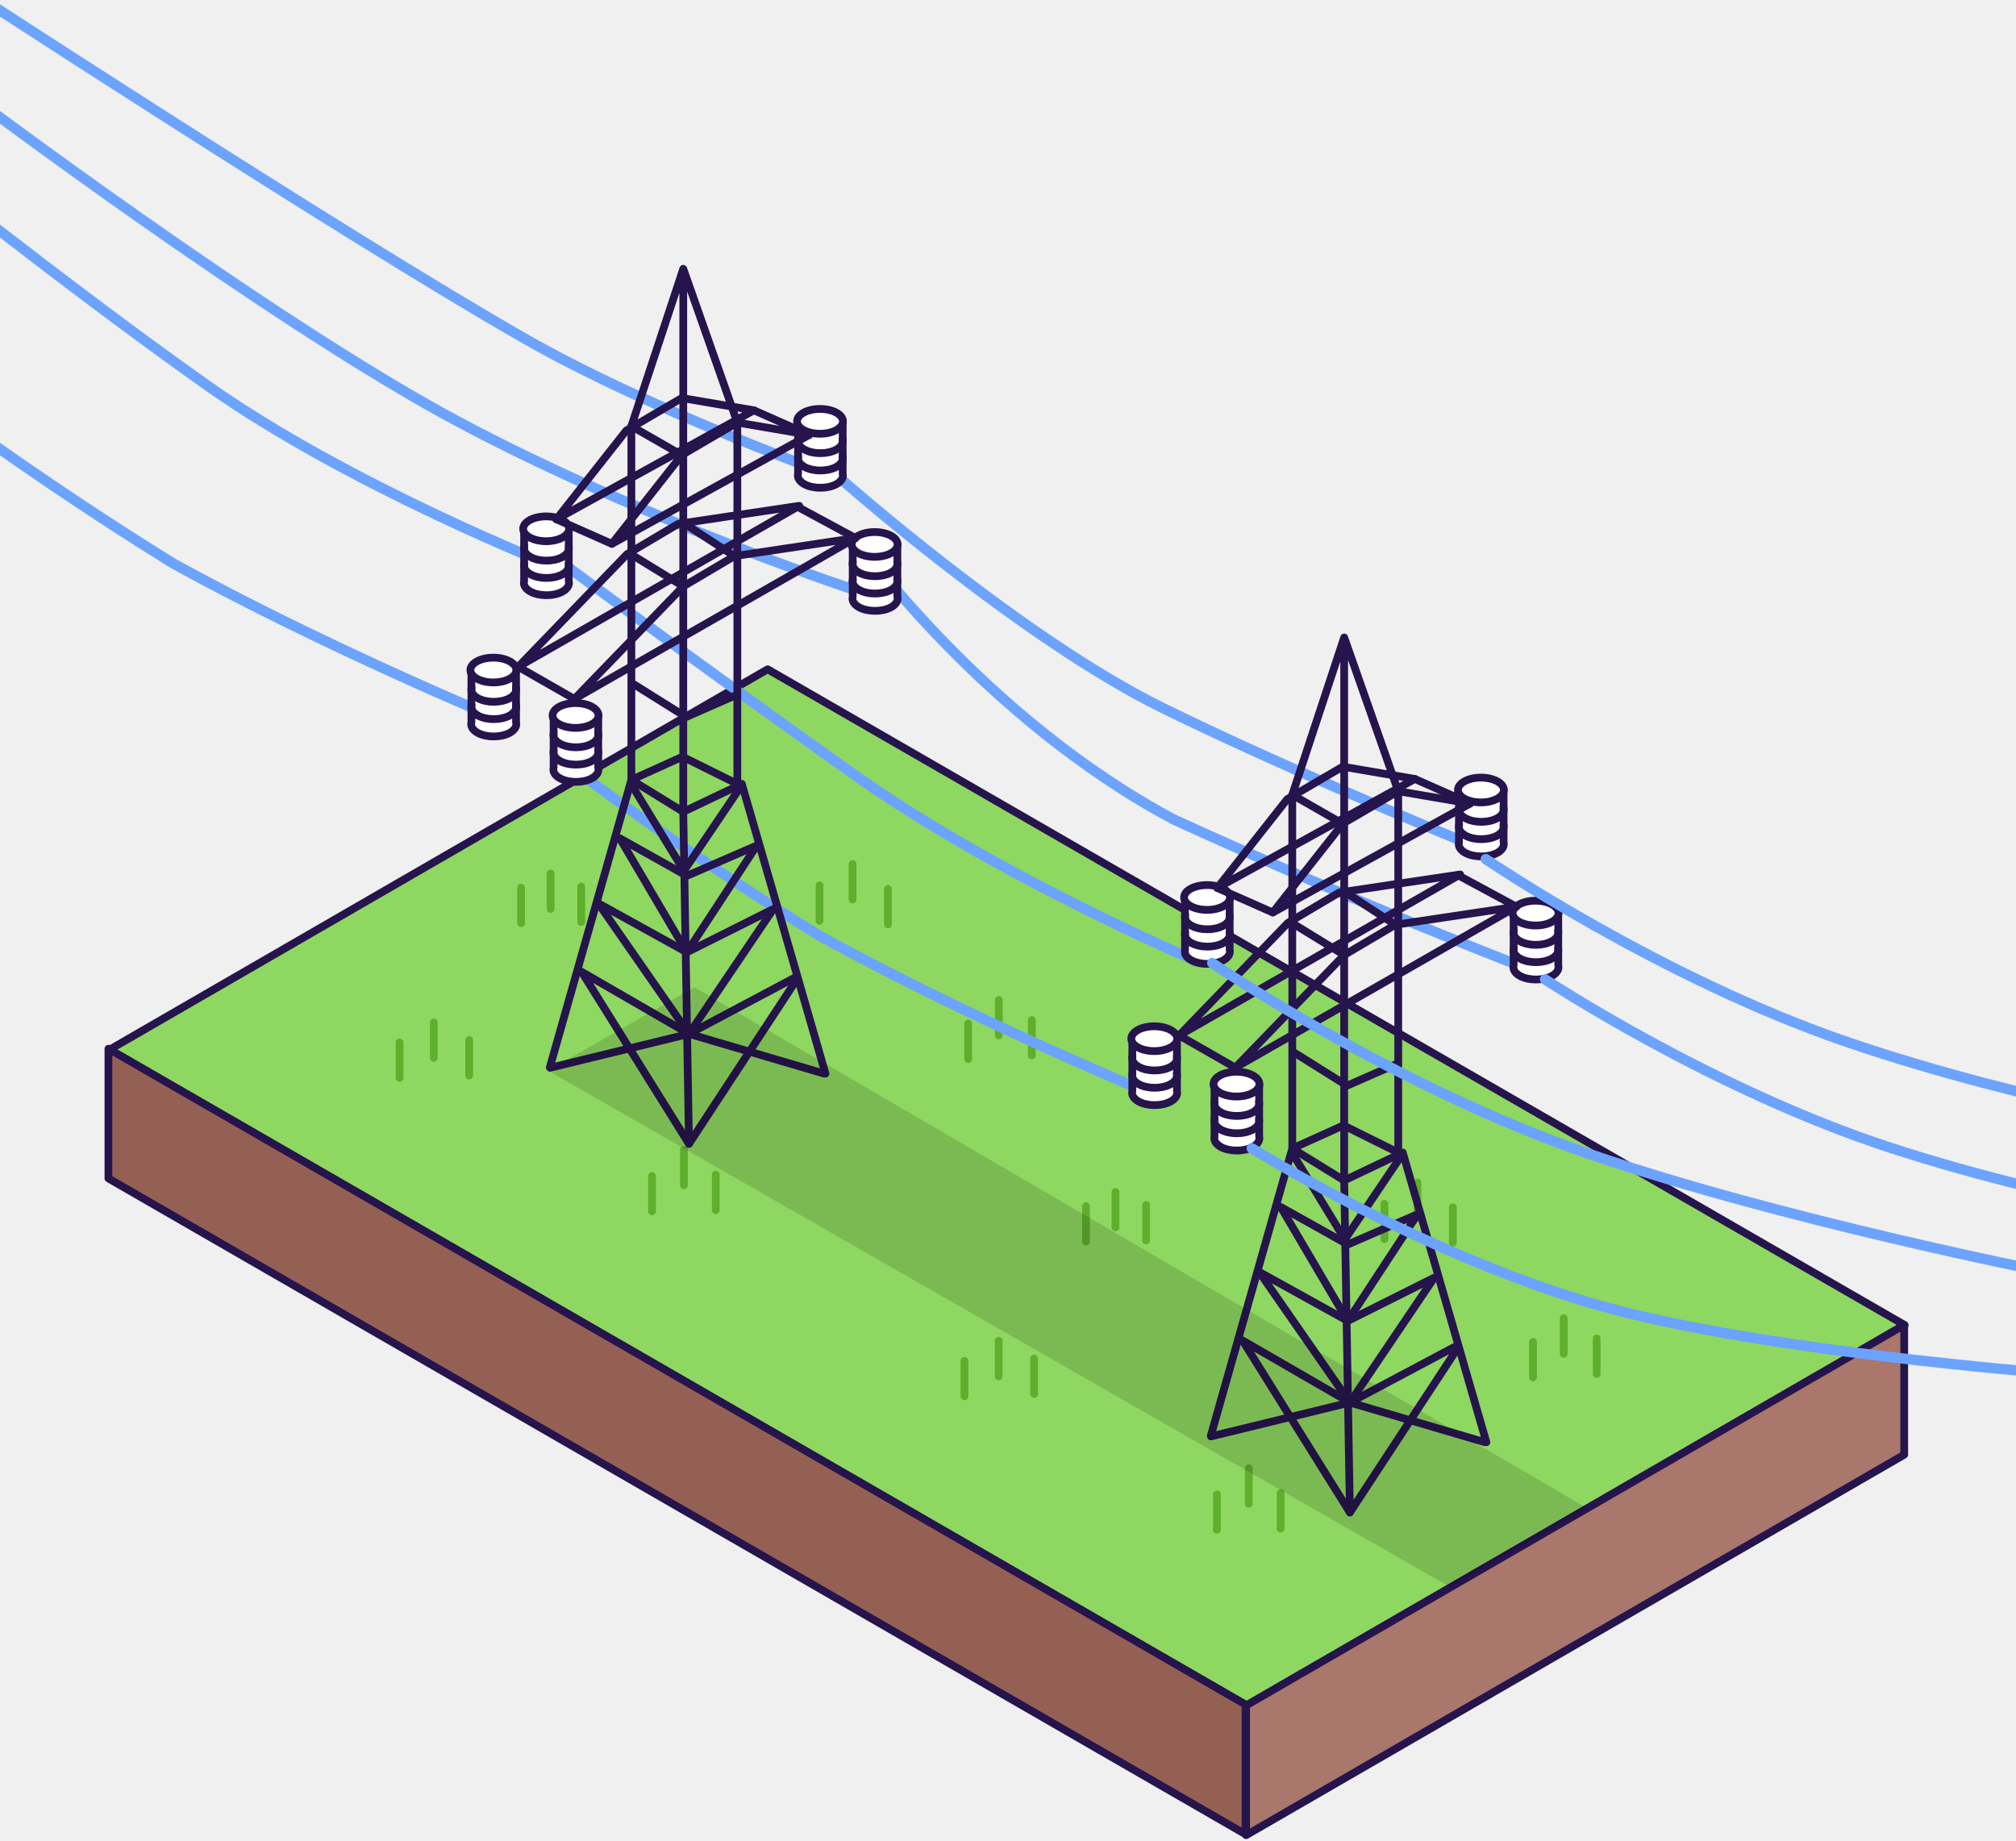
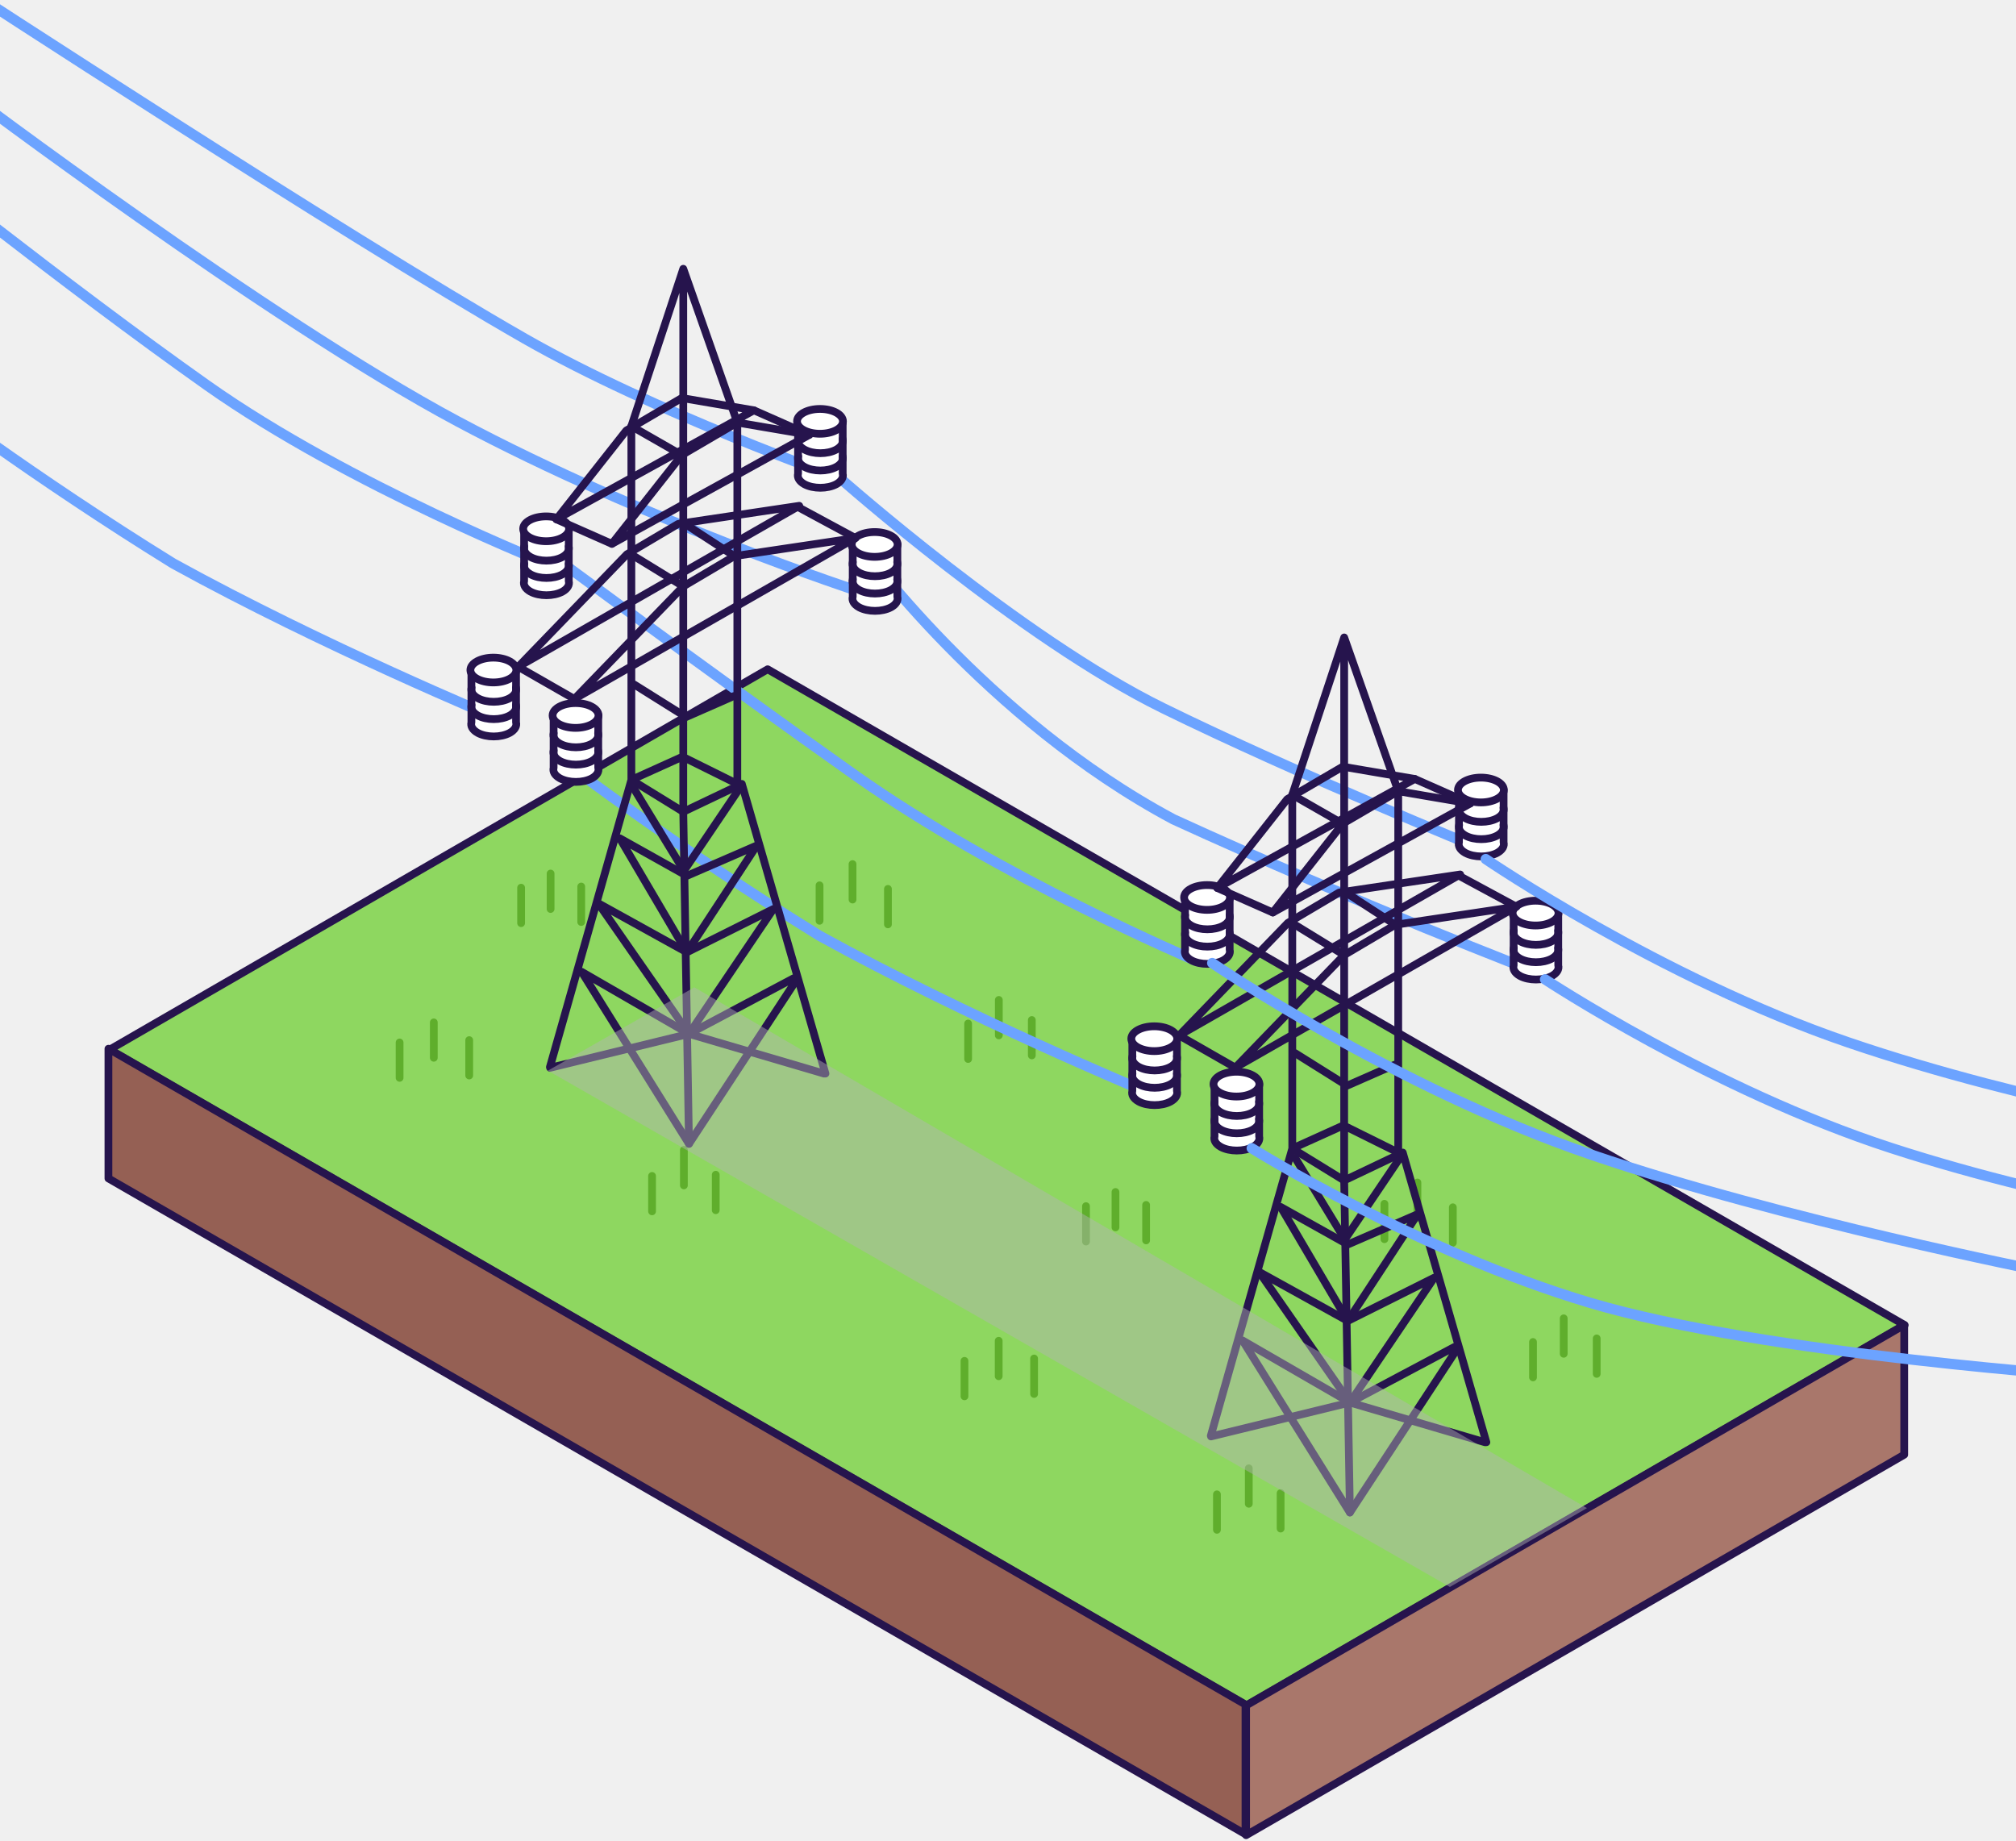
- <svg xmlns="http://www.w3.org/2000/svg" width="390" height="356" viewBox="0 0 390 356" fill="none">
-   <mask id="mask0_1211_89" style="mask-type:alpha" maskUnits="userSpaceOnUse" x="0" y="0" width="390" height="356">
-     <rect width="390" height="356" fill="#D9D9D9" />
+ <svg xmlns="http://www.w3.org/2000/svg" width="390" height="356" fill="none">
+   <mask id="a" style="mask-type:alpha" maskUnits="userSpaceOnUse" x="0" y="0" width="390" height="356">
+     <path fill="#D9D9D9" d="M0 0h390v356H0z" />
  </mask>
-   <g mask="url(#mask0_1211_89)">
-     <path d="M241.151 329.943L21.185 203.065L148.502 129.473L368.468 256.338L241.151 329.943Z" fill="#8ED760" stroke="#26144D" stroke-width="1.5" stroke-linecap="round" stroke-linejoin="round" />
-     <path d="M240.942 354.839L20.977 227.973V202.882L240.942 329.747V354.839Z" fill="#956054" stroke="#26144D" stroke-width="1.5" stroke-linecap="round" stroke-linejoin="round" />
-     <path d="M368.377 281.417L241.06 355.022V329.93L368.377 256.325V281.417Z" fill="#A9776B" stroke="#26144D" stroke-width="1.5" stroke-linecap="round" stroke-linejoin="round" />
-     <path d="M83.919 197.783V204.63" stroke="#5FAE2C" stroke-width="1.5" stroke-linecap="round" stroke-linejoin="round" />
-     <path d="M199.606 197.326V204.173" stroke="#5FAE2C" stroke-width="1.5" stroke-linecap="round" stroke-linejoin="round" />
-     <path d="M164.925 167.162V174.022" stroke="#5FAE2C" stroke-width="1.5" stroke-linecap="round" stroke-linejoin="round" />
-     <path d="M90.769 201.213V208.06" stroke="#5FAE2C" stroke-width="1.5" stroke-linecap="round" stroke-linejoin="round" />
-     <path d="M112.44 171.505V178.365" stroke="#5FAE2C" stroke-width="1.5" stroke-linecap="round" stroke-linejoin="round" />
-     <path d="M106.514 168.988V175.848" stroke="#5FAE2C" stroke-width="1.5" stroke-linecap="round" stroke-linejoin="round" />
-     <path d="M193.224 193.44V200.3" stroke="#5FAE2C" stroke-width="1.5" stroke-linecap="round" stroke-linejoin="round" />
-     <path d="M187.286 198.005V204.865" stroke="#5FAE2C" stroke-width="1.5" stroke-linecap="round" stroke-linejoin="round" />
-     <path d="M138.461 227.256V234.116" stroke="#5FAE2C" stroke-width="1.5" stroke-linecap="round" stroke-linejoin="round" />
-     <path d="M132.301 222.457V229.317" stroke="#5FAE2C" stroke-width="1.5" stroke-linecap="round" stroke-linejoin="round" />
-     <path d="M126.141 227.491V234.338" stroke="#5FAE2C" stroke-width="1.5" stroke-linecap="round" stroke-linejoin="round" />
-     <path d="M158.543 171.271V178.13" stroke="#5FAE2C" stroke-width="1.5" stroke-linecap="round" stroke-linejoin="round" />
-     <path d="M171.775 171.961V178.821" stroke="#5FAE2C" stroke-width="1.5" stroke-linecap="round" stroke-linejoin="round" />
-     <path d="M77.303 201.669V208.516" stroke="#5FAE2C" stroke-width="1.5" stroke-linecap="round" stroke-linejoin="round" />
-     <path d="M100.81 171.727V178.586" stroke="#5FAE2C" stroke-width="1.5" stroke-linecap="round" stroke-linejoin="round" />
-     <path d="M193.198 259.377V266.237" stroke="#5FAE2C" stroke-width="1.5" stroke-linecap="round" stroke-linejoin="round" />
-     <path d="M308.886 258.92V265.78" stroke="#5FAE2C" stroke-width="1.5" stroke-linecap="round" stroke-linejoin="round" />
-     <path d="M274.204 228.756V235.616" stroke="#5FAE2C" stroke-width="1.5" stroke-linecap="round" stroke-linejoin="round" />
-     <path d="M200.049 262.807V269.666" stroke="#5FAE2C" stroke-width="1.5" stroke-linecap="round" stroke-linejoin="round" />
-     <path d="M221.72 233.099V239.958" stroke="#5FAE2C" stroke-width="1.5" stroke-linecap="round" stroke-linejoin="round" />
-     <path d="M215.794 230.595V237.441" stroke="#5FAE2C" stroke-width="1.5" stroke-linecap="round" stroke-linejoin="round" />
-     <path d="M302.504 255.034V261.894" stroke="#5FAE2C" stroke-width="1.5" stroke-linecap="round" stroke-linejoin="round" />
-     <path d="M296.565 259.611V266.458" stroke="#5FAE2C" stroke-width="1.5" stroke-linecap="round" stroke-linejoin="round" />
-     <path d="M247.741 288.85V295.709" stroke="#5FAE2C" stroke-width="1.5" stroke-linecap="round" stroke-linejoin="round" />
-     <path d="M241.58 284.051V290.91" stroke="#5FAE2C" stroke-width="1.5" stroke-linecap="round" stroke-linejoin="round" />
-     <path d="M235.42 289.085V295.945" stroke="#5FAE2C" stroke-width="1.5" stroke-linecap="round" stroke-linejoin="round" />
-     <path d="M267.823 232.877V239.724" stroke="#5FAE2C" stroke-width="1.5" stroke-linecap="round" stroke-linejoin="round" />
-     <path d="M281.054 233.555V240.414" stroke="#5FAE2C" stroke-width="1.5" stroke-linecap="round" stroke-linejoin="round" />
-     <path d="M186.582 263.263V270.122" stroke="#5FAE2C" stroke-width="1.5" stroke-linecap="round" stroke-linejoin="round" />
-     <path d="M210.09 233.333V240.18" stroke="#5FAE2C" stroke-width="1.5" stroke-linecap="round" stroke-linejoin="round" />
-     <path d="M221.251 210.994C221.251 210.994 187.5 197 158.5 181C131 164 110 148 110 148" stroke="#6CA3FF" stroke-width="2" stroke-linecap="round" stroke-linejoin="round" />
-     <path d="M96.251 138.994C96.251 138.994 62.5 125 33.5 109C6 92 -15 76 -15 76" stroke="#6CA3FF" stroke-width="2" stroke-linecap="round" stroke-linejoin="round" />
-     <path d="M231.019 185.72C231.019 185.72 193.29 169.692 165.615 150.117C138.11 130.673 103.5 105 103.5 105" stroke="#6CA3FF" stroke-width="2" stroke-linecap="round" stroke-linejoin="round" />
-     <path d="M107.519 109.72C107.519 109.72 67.675 94.075 40 74.5C12.495 55.056 -20 29 -20 29" stroke="#6CA3FF" stroke-width="2" stroke-linecap="round" stroke-linejoin="round" />
-     <path d="M286.212 164.098C286.212 164.098 251 149.764 225 137C197.5 123.5 162.5 92.5 162.5 92.5" stroke="#6CA3FF" stroke-width="2" stroke-linecap="round" stroke-linejoin="round" />
-     <path d="M162.712 92.598C162.712 92.598 126.648 79.87 101.5 65.5C66.5 45.5 -8.5 -3.5 -8.5 -3.5" stroke="#6CA3FF" stroke-width="2" stroke-linecap="round" stroke-linejoin="round" />
-     <path d="M297.334 188.132C297.334 188.132 263 175 227 158.5C190.5 139 166.5 105.5 166.5 105.5" stroke="#6CA3FF" stroke-width="2" stroke-linecap="round" stroke-linejoin="round" />
-     <path d="M166.834 114.632C166.834 114.632 125 101 88.5 81.5C52 62 -7 17.5 -7 17.5" stroke="#6CA3FF" stroke-width="2" stroke-linecap="round" stroke-linejoin="round" />
-     <path d="M220.274 213.093C221.98 214.019 224.741 214.019 226.46 213.093C227.463 212.533 227.88 211.776 227.684 211.059V200.887H219.05V211.059C218.855 211.789 219.271 212.533 220.274 213.093Z" fill="white" stroke="#26144D" stroke-width="1.5" stroke-linecap="round" stroke-linejoin="round" />
-     <path d="M219.076 207.707C218.881 208.437 219.297 209.181 220.3 209.741C221.993 210.667 224.741 210.667 226.447 209.741C227.45 209.181 227.854 208.424 227.671 207.707" stroke="#26144D" stroke-width="1.5" stroke-linecap="round" stroke-linejoin="round" />
-     <path d="M219.076 204.355C218.881 205.086 219.297 205.829 220.3 206.39C221.993 207.316 224.741 207.316 226.447 206.39C227.45 205.829 227.854 205.073 227.671 204.355" stroke="#26144D" stroke-width="1.5" stroke-linecap="round" stroke-linejoin="round" />
-     <path d="M223.295 203.338C225.748 203.338 227.736 202.264 227.736 200.939C227.736 199.613 225.748 198.539 223.295 198.539C220.843 198.539 218.854 199.613 218.854 200.939C218.854 202.264 220.843 203.338 223.295 203.338Z" fill="white" stroke="#26144D" stroke-width="1.5" stroke-linecap="round" stroke-linejoin="round" />
-     <path d="M236.176 221.883C237.882 222.809 240.643 222.809 242.362 221.883C243.365 221.323 243.781 220.566 243.586 219.849V209.677H234.951V219.849C234.756 220.579 235.173 221.323 236.176 221.883Z" fill="white" stroke="#26144D" stroke-width="1.5" stroke-linecap="round" stroke-linejoin="round" />
-     <path d="M234.964 216.51C234.769 217.24 235.186 217.983 236.189 218.544C237.882 219.47 240.63 219.47 242.336 218.544C243.339 217.983 243.742 217.227 243.56 216.51" stroke="#26144D" stroke-width="1.5" stroke-linecap="round" stroke-linejoin="round" />
-     <path d="M234.964 213.158C234.769 213.889 235.186 214.632 236.189 215.193C237.882 216.119 240.63 216.119 242.336 215.193C243.339 214.632 243.742 213.875 243.56 213.158" stroke="#26144D" stroke-width="1.5" stroke-linecap="round" stroke-linejoin="round" />
-     <path d="M239.197 212.128C241.65 212.128 243.638 211.054 243.638 209.729C243.638 208.403 241.65 207.329 239.197 207.329C236.744 207.329 234.756 208.403 234.756 209.729C234.756 211.054 236.744 212.128 239.197 212.128Z" fill="white" stroke="#26144D" stroke-width="1.5" stroke-linecap="round" stroke-linejoin="round" />
-     <path d="M294.039 188.797C295.745 189.723 298.506 189.723 300.225 188.797C301.228 188.237 301.644 187.48 301.449 186.763V176.591H292.815V186.763C292.619 187.493 293.036 188.237 294.039 188.797Z" fill="white" stroke="#26144D" stroke-width="1.5" stroke-linecap="round" stroke-linejoin="round" />
-     <path d="M292.828 183.411C292.632 184.141 293.049 184.885 294.052 185.446C295.745 186.372 298.493 186.372 300.199 185.446C301.202 184.885 301.605 184.128 301.423 183.411" stroke="#26144D" stroke-width="1.5" stroke-linecap="round" stroke-linejoin="round" />
-     <path d="M292.828 180.06C292.632 180.79 293.049 181.533 294.052 182.094C295.745 183.02 298.493 183.02 300.199 182.094C301.202 181.533 301.605 180.777 301.423 180.06" stroke="#26144D" stroke-width="1.5" stroke-linecap="round" stroke-linejoin="round" />
-     <path d="M297.06 179.042C299.513 179.042 301.501 177.968 301.501 176.643C301.501 175.318 299.513 174.243 297.06 174.243C294.608 174.243 292.619 175.318 292.619 176.643C292.619 177.968 294.608 179.042 297.06 179.042Z" fill="white" stroke="#26144D" stroke-width="1.5" stroke-linecap="round" stroke-linejoin="round" />
-     <path d="M230.471 185.772C232.177 186.698 234.938 186.698 236.658 185.772C237.66 185.211 238.077 184.455 237.882 183.738V173.565H229.247V183.738C229.052 184.468 229.469 185.211 230.471 185.772Z" fill="white" stroke="#26144D" stroke-width="1.5" stroke-linecap="round" stroke-linejoin="round" />
-     <path d="M229.273 180.398C229.078 181.129 229.495 181.872 230.497 182.433C232.19 183.359 234.938 183.359 236.645 182.433C237.647 181.872 238.051 181.116 237.869 180.398" stroke="#26144D" stroke-width="1.5" stroke-linecap="round" stroke-linejoin="round" />
-     <path d="M229.273 177.047C229.078 177.777 229.495 178.521 230.497 179.081C232.19 180.007 234.938 180.007 236.645 179.081C237.647 178.521 238.051 177.764 237.869 177.047" stroke="#26144D" stroke-width="1.5" stroke-linecap="round" stroke-linejoin="round" />
-     <path d="M233.506 176.017C235.959 176.017 237.947 174.943 237.947 173.617C237.947 172.292 235.959 171.218 233.506 171.218C231.053 171.218 229.065 172.292 229.065 173.617C229.065 174.943 231.053 176.017 233.506 176.017Z" fill="white" stroke="#26144D" stroke-width="1.5" stroke-linecap="round" stroke-linejoin="round" />
-     <path d="M283.464 164.985C285.17 165.911 287.931 165.911 289.65 164.985C290.653 164.424 291.069 163.668 290.874 162.951V152.778H282.24V162.951C282.044 163.681 282.461 164.424 283.464 164.985Z" fill="white" stroke="#26144D" stroke-width="1.5" stroke-linecap="round" stroke-linejoin="round" />
-     <path d="M282.266 159.611C282.07 160.342 282.487 161.085 283.49 161.646C285.183 162.572 287.931 162.572 289.637 161.646C290.64 161.085 291.043 160.329 290.861 159.611" stroke="#26144D" stroke-width="1.5" stroke-linecap="round" stroke-linejoin="round" />
-     <path d="M282.266 156.26C282.07 156.99 282.487 157.733 283.49 158.294C285.183 159.22 287.931 159.22 289.637 158.294C290.64 157.733 291.043 156.977 290.861 156.26" stroke="#26144D" stroke-width="1.5" stroke-linecap="round" stroke-linejoin="round" />
-     <path d="M286.485 155.23C288.938 155.23 290.926 154.156 290.926 152.83C290.926 151.505 288.938 150.431 286.485 150.431C284.032 150.431 282.044 151.505 282.044 152.83C282.044 154.156 284.032 155.23 286.485 155.23Z" fill="white" stroke="#26144D" stroke-width="1.5" stroke-linecap="round" stroke-linejoin="round" />
-     <path d="M261.142 292.593L260.035 228.365L271.365 222.966L287.54 279.004" stroke="#26144D" stroke-width="1.5" stroke-linecap="round" stroke-linejoin="round" />
-     <path d="M234.235 277.752L249.994 222.183V153.756L260.035 123.317L270.492 153.065V222.966L259.891 217.71L249.994 222.183L260.035 228.365V124.726" stroke="#26144D" stroke-width="1.5" stroke-linecap="round" stroke-linejoin="round" />
-     <path d="M287.267 279.005L261.142 271.323L234.274 277.883" stroke="#26144D" stroke-width="1.5" stroke-linecap="round" stroke-linejoin="round" />
-     <path d="M243.573 246.049L260.725 255.543L277.46 247.17L261.142 271.323L243.573 246.049Z" stroke="#26144D" stroke-width="1.5" stroke-linecap="round" stroke-linejoin="round" />
-     <path d="M247.753 233.49L260.725 240.754L274.256 234.886L260.725 255.543L247.753 233.49Z" stroke="#26144D" stroke-width="1.5" stroke-linecap="round" stroke-linejoin="round" />
-     <path d="M293.349 175.404L238.976 206.534L260.035 184.755L269.932 178.899L293.349 175.404Z" stroke="#26144D" stroke-width="1.5" stroke-linecap="round" stroke-linejoin="round" />
-     <path d="M282.474 169.171L228.101 200.313L249.147 178.535L259.058 172.666L282.474 169.171Z" stroke="#26144D" stroke-width="1.5" stroke-linecap="round" stroke-linejoin="round" />
-     <path d="M284.427 155.438L246.23 176.526L259.748 159.35L270.492 153.064L284.427 155.438Z" stroke="#26144D" stroke-width="1.5" stroke-linecap="round" stroke-linejoin="round" />
-     <path d="M273.696 150.691L235.485 171.779L249.017 154.603L259.748 148.317L273.696 150.691Z" stroke="#26144D" stroke-width="1.5" stroke-linecap="round" stroke-linejoin="round" />
-     <path d="M281.497 261.555L261.142 292.593L240.369 259.312L261.142 271.323L281.367 260.577" stroke="#26144D" stroke-width="1.5" stroke-linecap="round" stroke-linejoin="round" />
-     <path d="M270.909 223.853L260.165 239.776L250.554 223.996" stroke="#26144D" stroke-width="1.5" stroke-linecap="round" stroke-linejoin="round" />
-     <path d="M259.748 159.351L249.994 153.756" stroke="#26144D" stroke-width="1.5" stroke-linecap="round" stroke-linejoin="round" />
-     <path d="M238.976 206.534L228.244 200.392" stroke="#26144D" stroke-width="1.5" stroke-linecap="round" stroke-linejoin="round" />
-     <path d="M293.349 175.405L282.474 169.536" stroke="#26144D" stroke-width="1.5" stroke-linecap="round" stroke-linejoin="round" />
-     <path d="M246.23 176.525L235.485 171.778" stroke="#26144D" stroke-width="1.5" stroke-linecap="round" stroke-linejoin="round" />
-     <path d="M284.427 155.438L273.696 150.691" stroke="#26144D" stroke-width="1.5" stroke-linecap="round" stroke-linejoin="round" />
-     <path d="M269.932 178.899L261.142 173.174" stroke="#26144D" stroke-width="1.5" stroke-linecap="round" stroke-linejoin="round" />
-     <path d="M260.035 184.755L250.267 178.756" stroke="#26144D" stroke-width="1.5" stroke-linecap="round" stroke-linejoin="round" />
-     <path d="M269.789 205.986L260.582 210.029L250.554 203.743" stroke="#26144D" stroke-width="1.5" stroke-linecap="round" stroke-linejoin="round" />
-     <path d="M92.42 141.776C94.126 142.702 96.887 142.702 98.606 141.776C99.609 141.215 100.025 140.459 99.83 139.742V129.569H91.195V139.742C91 140.472 91.417 141.215 92.42 141.776Z" fill="white" stroke="#26144D" stroke-width="1.5" stroke-linecap="round" stroke-linejoin="round" />
-     <path d="M91.221 136.39C91.026 137.12 91.443 137.863 92.446 138.424C94.139 139.35 96.887 139.35 98.593 138.424C99.596 137.863 99.999 137.107 99.817 136.39" stroke="#26144D" stroke-width="1.5" stroke-linecap="round" stroke-linejoin="round" />
-     <path d="M91.221 133.038C91.026 133.768 91.443 134.512 92.446 135.073C94.139 135.998 96.887 135.998 98.593 135.073C99.596 134.512 99.999 133.755 99.817 133.038" stroke="#26144D" stroke-width="1.5" stroke-linecap="round" stroke-linejoin="round" />
-     <path d="M95.441 132.021C97.894 132.021 99.882 130.947 99.882 129.621C99.882 128.296 97.894 127.222 95.441 127.222C92.988 127.222 91 128.296 91 129.621C91 130.947 92.988 132.021 95.441 132.021Z" fill="white" stroke="#26144D" stroke-width="1.5" stroke-linecap="round" stroke-linejoin="round" />
-     <path d="M108.321 150.566C110.027 151.492 112.788 151.492 114.507 150.566C115.51 150.005 115.927 149.249 115.731 148.532V138.359H107.097V148.532C106.902 149.262 107.318 150.005 108.321 150.566Z" fill="white" stroke="#26144D" stroke-width="1.5" stroke-linecap="round" stroke-linejoin="round" />
-     <path d="M107.11 145.192C106.915 145.923 107.331 146.666 108.334 147.227C110.027 148.153 112.775 148.153 114.481 147.227C115.484 146.666 115.888 145.91 115.705 145.192" stroke="#26144D" stroke-width="1.5" stroke-linecap="round" stroke-linejoin="round" />
-     <path d="M107.11 141.841C106.915 142.571 107.331 143.314 108.334 143.875C110.027 144.801 112.775 144.801 114.481 143.875C115.484 143.314 115.888 142.558 115.705 141.841" stroke="#26144D" stroke-width="1.5" stroke-linecap="round" stroke-linejoin="round" />
-     <path d="M111.343 140.811C113.795 140.811 115.784 139.737 115.784 138.411C115.784 137.086 113.795 136.012 111.343 136.012C108.89 136.012 106.902 137.086 106.902 138.411C106.902 139.737 108.89 140.811 111.343 140.811Z" fill="white" stroke="#26144D" stroke-width="1.5" stroke-linecap="round" stroke-linejoin="round" />
-     <path d="M166.184 117.48C167.89 118.406 170.651 118.406 172.37 117.48C173.373 116.919 173.79 116.163 173.595 115.446V105.273H164.96V115.446C164.765 116.176 165.181 116.919 166.184 117.48Z" fill="white" stroke="#26144D" stroke-width="1.5" stroke-linecap="round" stroke-linejoin="round" />
-     <path d="M164.973 112.094C164.778 112.824 165.194 113.567 166.197 114.128C167.89 115.054 170.638 115.054 172.344 114.128C173.347 113.567 173.751 112.811 173.569 112.094" stroke="#26144D" stroke-width="1.5" stroke-linecap="round" stroke-linejoin="round" />
-     <path d="M164.973 108.742C164.778 109.472 165.194 110.216 166.197 110.777C167.89 111.703 170.638 111.703 172.344 110.777C173.347 110.216 173.751 109.459 173.569 108.742" stroke="#26144D" stroke-width="1.5" stroke-linecap="round" stroke-linejoin="round" />
-     <path d="M169.206 107.725C171.658 107.725 173.647 106.651 173.647 105.325C173.647 104 171.658 102.926 169.206 102.926C166.753 102.926 164.765 104 164.765 105.325C164.765 106.651 166.753 107.725 169.206 107.725Z" fill="white" stroke="#26144D" stroke-width="1.5" stroke-linecap="round" stroke-linejoin="round" />
-     <path d="M102.617 114.455C104.323 115.381 107.084 115.381 108.803 114.455C109.806 113.894 110.223 113.138 110.027 112.42V102.248H101.393V112.42C101.197 113.151 101.614 113.894 102.617 114.455Z" fill="white" stroke="#26144D" stroke-width="1.5" stroke-linecap="round" stroke-linejoin="round" />
-     <path d="M101.419 109.081C101.223 109.811 101.64 110.555 102.643 111.115C104.336 112.041 107.084 112.041 108.79 111.115C109.793 110.555 110.197 109.798 110.014 109.081" stroke="#26144D" stroke-width="1.5" stroke-linecap="round" stroke-linejoin="round" />
-     <path d="M101.419 105.729C101.223 106.46 101.64 107.203 102.643 107.764C104.336 108.69 107.084 108.69 108.79 107.764C109.793 107.203 110.197 106.447 110.014 105.729" stroke="#26144D" stroke-width="1.5" stroke-linecap="round" stroke-linejoin="round" />
-     <path d="M105.651 104.7C108.104 104.7 110.092 103.625 110.092 102.3C110.092 100.975 108.104 99.9 105.651 99.9C103.199 99.9 101.21 100.975 101.21 102.3C101.21 103.625 103.199 104.7 105.651 104.7Z" fill="white" stroke="#26144D" stroke-width="1.5" stroke-linecap="round" stroke-linejoin="round" />
-     <path d="M155.609 93.668C157.315 94.594 160.076 94.594 161.795 93.668C162.798 93.107 163.215 92.35 163.02 91.633V81.461H154.385V91.633C154.19 92.363 154.606 93.107 155.609 93.668Z" fill="white" stroke="#26144D" stroke-width="1.5" stroke-linecap="round" stroke-linejoin="round" />
-     <path d="M154.411 88.294C154.216 89.024 154.632 89.768 155.635 90.328C157.328 91.254 160.076 91.254 161.782 90.328C162.785 89.768 163.189 89.011 163.007 88.294" stroke="#26144D" stroke-width="1.5" stroke-linecap="round" stroke-linejoin="round" />
-     <path d="M154.411 84.942C154.216 85.673 154.632 86.416 155.635 86.977C157.328 87.903 160.076 87.903 161.782 86.977C162.785 86.416 163.189 85.66 163.007 84.942" stroke="#26144D" stroke-width="1.5" stroke-linecap="round" stroke-linejoin="round" />
-     <path d="M158.631 83.912C161.083 83.912 163.072 82.838 163.072 81.513C163.072 80.188 161.083 79.113 158.631 79.113C156.178 79.113 154.19 80.188 154.19 81.513C154.19 82.838 156.178 83.912 158.631 83.912Z" fill="white" stroke="#26144D" stroke-width="1.5" stroke-linecap="round" stroke-linejoin="round" />
-     <path d="M133.287 221.276L132.18 157.048L143.51 151.648L159.686 207.687" stroke="#26144D" stroke-width="1.5" stroke-linecap="round" stroke-linejoin="round" />
-     <path d="M106.381 206.435L122.139 150.866V82.438L132.18 52L142.638 81.747V151.648L132.037 146.393L122.139 150.866L132.18 157.047V53.408" stroke="#26144D" stroke-width="1.5" stroke-linecap="round" stroke-linejoin="round" />
-     <path d="M159.412 207.687L133.287 200.006L106.42 206.566" stroke="#26144D" stroke-width="1.5" stroke-linecap="round" stroke-linejoin="round" />
-     <path d="M115.718 174.731L132.87 184.225L149.605 175.853L133.287 200.005L115.718 174.731Z" stroke="#26144D" stroke-width="1.5" stroke-linecap="round" stroke-linejoin="round" />
-     <path d="M119.899 162.173L132.87 169.437L146.402 163.568L132.87 184.226L119.899 162.173Z" stroke="#26144D" stroke-width="1.5" stroke-linecap="round" stroke-linejoin="round" />
-     <path d="M165.494 104.087L111.121 135.216L132.18 113.438L142.078 107.582L165.494 104.087Z" stroke="#26144D" stroke-width="1.5" stroke-linecap="round" stroke-linejoin="round" />
-     <path d="M154.619 97.853L100.247 128.996L121.293 107.217L131.203 101.349L154.619 97.853Z" stroke="#26144D" stroke-width="1.5" stroke-linecap="round" stroke-linejoin="round" />
-     <path d="M156.573 84.121L118.375 105.208L131.894 88.033L142.638 81.747L156.573 84.121Z" stroke="#26144D" stroke-width="1.5" stroke-linecap="round" stroke-linejoin="round" />
-     <path d="M145.842 79.374L107.631 100.461L121.162 83.286L131.894 77L145.842 79.374Z" stroke="#26144D" stroke-width="1.5" stroke-linecap="round" stroke-linejoin="round" />
-     <path d="M153.643 190.237L133.287 221.275L112.515 187.994L133.287 200.005L153.512 189.259" stroke="#26144D" stroke-width="1.5" stroke-linecap="round" stroke-linejoin="round" />
-     <path d="M143.055 152.535L132.31 168.459L122.699 152.679" stroke="#26144D" stroke-width="1.5" stroke-linecap="round" stroke-linejoin="round" />
-     <path d="M131.894 88.033L122.139 82.439" stroke="#26144D" stroke-width="1.5" stroke-linecap="round" stroke-linejoin="round" />
-     <path d="M111.121 135.217L100.39 129.074" stroke="#26144D" stroke-width="1.5" stroke-linecap="round" stroke-linejoin="round" />
-     <path d="M165.494 104.087L154.619 98.219" stroke="#26144D" stroke-width="1.5" stroke-linecap="round" stroke-linejoin="round" />
-     <path d="M118.375 105.208L107.631 100.461" stroke="#26144D" stroke-width="1.5" stroke-linecap="round" stroke-linejoin="round" />
-     <path d="M156.573 84.121L145.842 79.374" stroke="#26144D" stroke-width="1.5" stroke-linecap="round" stroke-linejoin="round" />
-     <path d="M142.078 107.582L133.287 101.856" stroke="#26144D" stroke-width="1.5" stroke-linecap="round" stroke-linejoin="round" />
-     <path d="M132.18 113.437L122.413 107.438" stroke="#26144D" stroke-width="1.5" stroke-linecap="round" stroke-linejoin="round" />
-     <path d="M141.935 134.669L132.727 138.712L122.699 132.426" stroke="#26144D" stroke-width="1.5" stroke-linecap="round" stroke-linejoin="round" />
-     <path d="M242.153 222.131C242.153 222.131 273.865 241.98 307.557 252.021C341.249 262.063 407 266.5 407 266.5" stroke="#6CA3FF" stroke-width="2" stroke-linecap="round" stroke-linejoin="round" />
-     <path d="M298.896 189.463C298.896 189.463 331.247 210.838 365.902 222.105C400.557 233.373 436.697 238.211 436.697 238.211" stroke="#6CA3FF" stroke-width="2" stroke-linecap="round" stroke-linejoin="round" />
-     <path d="M234.509 186.307C234.509 186.307 269.789 210.381 307.779 223.357C344.804 235.994 395.5 246 395.5 246" stroke="#6CA3FF" stroke-width="2" stroke-linecap="round" stroke-linejoin="round" />
-     <path d="M287.423 166.197C287.423 166.197 321.18 189.241 357.541 201.656C392.965 213.759 431.905 219.745 431.905 219.745" stroke="#6CA3FF" stroke-width="2" stroke-linecap="round" stroke-linejoin="round" />
-     <g style="mix-blend-mode:multiply" opacity="0.46">
-       <path d="M106 207.116L280.481 307L307 291.753L134.327 191L106 207.116Z" fill="#B2B4B3" />
-     </g>
+   <g mask="url(#a)">
+     <path d="M241.151 329.943L21.185 203.065l127.317-73.592 219.966 126.865-127.317 73.605z" fill="#8ED760" stroke="#26144D" stroke-width="1.5" stroke-linecap="round" stroke-linejoin="round" />
+     <path d="M240.942 354.839L20.977 227.973v-25.091l219.965 126.865v25.092z" fill="#956054" stroke="#26144D" stroke-width="1.5" stroke-linecap="round" stroke-linejoin="round" />
+     <path d="M368.377 281.417L241.06 355.022V329.93l127.317-73.605v25.092z" fill="#A9776B" stroke="#26144D" stroke-width="1.5" stroke-linecap="round" stroke-linejoin="round" />
+     <path d="M83.919 197.783v6.847m115.687-7.304v6.847m-34.681-37.011v6.86M90.77 201.213v6.847m21.67-36.555v6.86m-5.926-9.377v6.86m86.71 17.592v6.86m-5.938-2.295v6.86m-48.825 22.391v6.86m-6.16-11.659v6.86m-6.16-1.826v6.847m32.402-63.067v6.859m13.232-6.169v6.86m-94.472 22.848v6.847m23.507-36.789v6.859m92.388 80.791v6.86m115.688-7.317v6.86m-34.682-37.024v6.86m-74.155 27.191v6.859m21.671-36.567v6.859m-5.926-9.363v6.846m86.71 17.593v6.86m-5.939-2.283v6.847m-48.824 22.392v6.859m-6.161-11.658v6.859m-6.16-1.825v6.86m32.403-63.068v6.847m13.231-6.169v6.859m-94.472 22.849v6.859m23.508-36.789v6.847" stroke="#5FAE2C" stroke-width="1.5" stroke-linecap="round" stroke-linejoin="round" />
+     <path d="M221.251 210.994S187.5 197 158.5 181C131 164 110 148 110 148m-13.749-9.006S62.5 125 33.5 109C6 92-15 76-15 76m246.019 109.72s-37.729-16.028-65.404-35.603C138.11 130.673 103.5 105 103.5 105m4.019 4.72S67.675 94.075 40 74.5C12.495 55.056-20 29-20 29m306.212 135.098S251 149.764 225 137c-27.5-13.5-62.5-44.5-62.5-44.5" stroke="#6CA3FF" stroke-width="2" stroke-linecap="round" stroke-linejoin="round" />
+     <path d="M162.712 92.598S126.648 79.87 101.5 65.5c-35-20-110-69-110-69m305.834 191.632S263 175 227 158.5c-36.5-19.5-60.5-53-60.5-53m.334 9.132S125 101 88.5 81.5-7 17.5-7 17.5" stroke="#6CA3FF" stroke-width="2" stroke-linecap="round" stroke-linejoin="round" />
+     <path d="M220.274 213.093c1.706.926 4.467.926 6.186 0 1.003-.56 1.42-1.317 1.224-2.034v-10.172h-8.634v10.172c-.195.73.221 1.474 1.224 2.034z" fill="#fff" stroke="#26144D" stroke-width="1.5" stroke-linecap="round" stroke-linejoin="round" />
+     <path d="M219.076 207.707c-.195.73.221 1.474 1.224 2.034 1.693.926 4.441.926 6.147 0 1.003-.56 1.407-1.317 1.224-2.034m-8.595-3.352c-.195.731.221 1.474 1.224 2.035 1.693.926 4.441.926 6.147 0 1.003-.561 1.407-1.317 1.224-2.035" stroke="#26144D" stroke-width="1.5" stroke-linecap="round" stroke-linejoin="round" />
+     <path d="M223.295 203.338c2.453 0 4.441-1.074 4.441-2.399 0-1.326-1.988-2.4-4.441-2.4-2.452 0-4.441 1.074-4.441 2.4 0 1.325 1.989 2.399 4.441 2.399zm12.881 18.545c1.706.926 4.467.926 6.186 0 1.003-.56 1.419-1.317 1.224-2.034v-10.172h-8.635v10.172c-.195.73.222 1.474 1.225 2.034z" fill="#fff" stroke="#26144D" stroke-width="1.5" stroke-linecap="round" stroke-linejoin="round" />
+     <path d="M234.964 216.51c-.195.73.222 1.473 1.225 2.034 1.693.926 4.441.926 6.147 0 1.003-.561 1.406-1.317 1.224-2.034m-8.596-3.352c-.195.731.222 1.474 1.225 2.035 1.693.926 4.441.926 6.147 0 1.003-.561 1.406-1.318 1.224-2.035" stroke="#26144D" stroke-width="1.5" stroke-linecap="round" stroke-linejoin="round" />
+     <path d="M239.197 212.128c2.453 0 4.441-1.074 4.441-2.399 0-1.326-1.988-2.4-4.441-2.4s-4.441 1.074-4.441 2.4c0 1.325 1.988 2.399 4.441 2.399zm54.842-23.331c1.706.926 4.467.926 6.186 0 1.003-.56 1.419-1.317 1.224-2.034v-10.172h-8.634v10.172c-.196.73.221 1.474 1.224 2.034z" fill="#fff" stroke="#26144D" stroke-width="1.5" stroke-linecap="round" stroke-linejoin="round" />
+     <path d="M292.828 183.411c-.196.73.221 1.474 1.224 2.035 1.693.926 4.441.926 6.147 0 1.003-.561 1.406-1.318 1.224-2.035m-8.595-3.351c-.196.73.221 1.473 1.224 2.034 1.693.926 4.441.926 6.147 0 1.003-.561 1.406-1.317 1.224-2.034" stroke="#26144D" stroke-width="1.5" stroke-linecap="round" stroke-linejoin="round" />
+     <path d="M297.06 179.042c2.453 0 4.441-1.074 4.441-2.399s-1.988-2.4-4.441-2.4c-2.452 0-4.441 1.075-4.441 2.4s1.989 2.399 4.441 2.399zm-66.589 6.73c1.706.926 4.467.926 6.187 0 1.002-.561 1.419-1.317 1.224-2.034v-10.173h-8.635v10.173c-.195.73.222 1.473 1.224 2.034z" fill="#fff" stroke="#26144D" stroke-width="1.5" stroke-linecap="round" stroke-linejoin="round" />
+     <path d="M229.273 180.398c-.195.731.222 1.474 1.224 2.035 1.693.926 4.441.926 6.148 0 1.002-.561 1.406-1.317 1.224-2.035m-8.596-3.351c-.195.73.222 1.474 1.224 2.034 1.693.926 4.441.926 6.148 0 1.002-.56 1.406-1.317 1.224-2.034" stroke="#26144D" stroke-width="1.5" stroke-linecap="round" stroke-linejoin="round" />
+     <path d="M233.506 176.017c2.453 0 4.441-1.074 4.441-2.4 0-1.325-1.988-2.399-4.441-2.399s-4.441 1.074-4.441 2.399c0 1.326 1.988 2.4 4.441 2.4zm49.958-11.032c1.706.926 4.467.926 6.186 0 1.003-.561 1.419-1.317 1.224-2.034v-10.173h-8.634v10.173c-.196.73.221 1.473 1.224 2.034z" fill="#fff" stroke="#26144D" stroke-width="1.5" stroke-linecap="round" stroke-linejoin="round" />
+     <path d="M282.266 159.611c-.196.731.221 1.474 1.224 2.035 1.693.926 4.441.926 6.147 0 1.003-.561 1.406-1.317 1.224-2.035m-8.595-3.351c-.196.73.221 1.473 1.224 2.034 1.693.926 4.441.926 6.147 0 1.003-.561 1.406-1.317 1.224-2.034" stroke="#26144D" stroke-width="1.5" stroke-linecap="round" stroke-linejoin="round" />
+     <path d="M286.485 155.23c2.453 0 4.441-1.074 4.441-2.4 0-1.325-1.988-2.399-4.441-2.399s-4.441 1.074-4.441 2.399c0 1.326 1.988 2.4 4.441 2.4z" fill="#fff" stroke="#26144D" stroke-width="1.5" stroke-linecap="round" stroke-linejoin="round" />
+     <path d="M261.142 292.593l-1.107-64.228 11.33-5.399 16.175 56.038" stroke="#26144D" stroke-width="1.5" stroke-linecap="round" stroke-linejoin="round" />
+     <path d="M234.235 277.752l15.759-55.569v-68.427l10.041-30.439 10.457 29.748v69.901l-10.601-5.256-9.897 4.473 10.041 6.182V124.726m27.232 154.279l-26.125-7.682-26.868 6.56" stroke="#26144D" stroke-width="1.5" stroke-linecap="round" stroke-linejoin="round" />
+     <path d="M243.573 246.049l17.152 9.494 16.735-8.373-16.318 24.153-17.569-25.274z" stroke="#26144D" stroke-width="1.5" stroke-linecap="round" stroke-linejoin="round" />
+     <path d="M247.753 233.49l12.972 7.264 13.531-5.868-13.531 20.657-12.972-22.053zm45.596-58.086l-54.373 31.13 21.059-21.779 9.897-5.856 23.417-3.495zm-10.875-6.233l-54.373 31.142 21.046-21.778 9.911-5.869 23.416-3.495zm1.953-13.733l-38.197 21.088 13.518-17.176 10.744-6.286 13.935 2.374zm-10.731-4.747l-38.211 21.088 13.532-17.176 10.731-6.286 13.948 2.374zm7.801 110.864l-20.355 31.038-20.773-33.281 20.773 12.011 20.225-10.746" stroke="#26144D" stroke-width="1.5" stroke-linecap="round" stroke-linejoin="round" />
+     <path d="M270.909 223.853l-10.744 15.923-9.611-15.78m9.194-64.645l-9.754-5.595m-11.018 52.778l-10.732-6.142m65.105-24.987l-10.875-5.869m-36.244 6.989l-10.745-4.747m48.942-16.34l-10.731-4.747m-3.764 28.208l-8.79-5.725m-1.107 11.581l-9.768-5.999m19.522 27.23l-9.207 4.043-10.028-6.286" stroke="#26144D" stroke-width="1.5" stroke-linecap="round" stroke-linejoin="round" />
+     <path d="M92.42 141.776c1.706.926 4.467.926 6.186 0 1.003-.561 1.419-1.317 1.224-2.034v-10.173h-8.635v10.173c-.195.73.222 1.473 1.225 2.034z" fill="#fff" stroke="#26144D" stroke-width="1.5" stroke-linecap="round" stroke-linejoin="round" />
+     <path d="M91.221 136.39c-.195.73.222 1.473 1.225 2.034 1.693.926 4.44.926 6.147 0 1.002-.561 1.406-1.317 1.224-2.034m-8.596-3.352c-.195.73.222 1.474 1.225 2.035 1.693.925 4.44.925 6.147 0 1.002-.561 1.406-1.318 1.224-2.035" stroke="#26144D" stroke-width="1.5" stroke-linecap="round" stroke-linejoin="round" />
+     <path d="M95.441 132.021c2.453 0 4.441-1.074 4.441-2.4 0-1.325-1.988-2.399-4.441-2.399S91 128.296 91 129.621c0 1.326 1.988 2.4 4.441 2.4zm12.88 18.545c1.706.926 4.467.926 6.186 0 1.003-.561 1.42-1.317 1.224-2.034v-10.173h-8.634v10.173c-.195.73.221 1.473 1.224 2.034z" fill="#fff" stroke="#26144D" stroke-width="1.5" stroke-linecap="round" stroke-linejoin="round" />
+     <path d="M107.11 145.192c-.195.731.221 1.474 1.224 2.035 1.693.926 4.441.926 6.147 0 1.003-.561 1.407-1.317 1.224-2.035m-8.595-3.351c-.195.73.221 1.473 1.224 2.034 1.693.926 4.441.926 6.147 0 1.003-.561 1.407-1.317 1.224-2.034" stroke="#26144D" stroke-width="1.5" stroke-linecap="round" stroke-linejoin="round" />
+     <path d="M111.343 140.811c2.452 0 4.441-1.074 4.441-2.4 0-1.325-1.989-2.399-4.441-2.399-2.453 0-4.441 1.074-4.441 2.399 0 1.326 1.988 2.4 4.441 2.4zm54.841-23.331c1.706.926 4.467.926 6.186 0 1.003-.561 1.42-1.317 1.225-2.034v-10.173h-8.635v10.173c-.195.73.221 1.473 1.224 2.034z" fill="#fff" stroke="#26144D" stroke-width="1.5" stroke-linecap="round" stroke-linejoin="round" />
+     <path d="M164.973 112.094c-.195.73.221 1.473 1.224 2.034 1.693.926 4.441.926 6.147 0 1.003-.561 1.407-1.317 1.225-2.034m-8.596-3.352c-.195.73.221 1.474 1.224 2.035 1.693.926 4.441.926 6.147 0 1.003-.561 1.407-1.318 1.225-2.035" stroke="#26144D" stroke-width="1.5" stroke-linecap="round" stroke-linejoin="round" />
+     <path d="M169.206 107.725c2.452 0 4.441-1.074 4.441-2.4 0-1.325-1.989-2.399-4.441-2.399-2.453 0-4.441 1.074-4.441 2.399 0 1.326 1.988 2.4 4.441 2.4zm-66.589 6.73c1.706.926 4.467.926 6.186 0 1.003-.561 1.42-1.317 1.224-2.035v-10.172h-8.634v10.172c-.196.731.221 1.474 1.224 2.035z" fill="#fff" stroke="#26144D" stroke-width="1.5" stroke-linecap="round" stroke-linejoin="round" />
+     <path d="M101.419 109.081c-.196.73.221 1.474 1.224 2.034 1.693.926 4.441.926 6.147 0 1.003-.56 1.407-1.317 1.224-2.034m-8.595-3.352c-.196.731.221 1.474 1.224 2.035 1.693.926 4.441.926 6.147 0 1.003-.561 1.407-1.317 1.224-2.035" stroke="#26144D" stroke-width="1.5" stroke-linecap="round" stroke-linejoin="round" />
+     <path d="M105.651 104.7c2.453 0 4.441-1.075 4.441-2.4s-1.988-2.4-4.441-2.4c-2.452 0-4.441 1.075-4.441 2.4s1.989 2.4 4.441 2.4zm49.958-11.032c1.706.925 4.467.925 6.186 0 1.003-.561 1.42-1.318 1.225-2.035V81.461h-8.635v10.172c-.195.73.221 1.474 1.224 2.035z" fill="#fff" stroke="#26144D" stroke-width="1.5" stroke-linecap="round" stroke-linejoin="round" />
+     <path d="M154.411 88.294c-.195.73.221 1.474 1.224 2.034 1.693.926 4.441.926 6.147 0 1.003-.56 1.407-1.317 1.225-2.034m-8.596-3.352c-.195.73.221 1.474 1.224 2.035 1.693.926 4.441.926 6.147 0 1.003-.561 1.407-1.317 1.225-2.035" stroke="#26144D" stroke-width="1.5" stroke-linecap="round" stroke-linejoin="round" />
+     <path d="M158.631 83.912c2.452 0 4.441-1.074 4.441-2.4 0-1.324-1.989-2.399-4.441-2.399-2.453 0-4.441 1.075-4.441 2.4s1.988 2.4 4.441 2.4z" fill="#fff" stroke="#26144D" stroke-width="1.5" stroke-linecap="round" stroke-linejoin="round" />
+     <path d="M133.287 221.276l-1.107-64.228 11.33-5.4 16.176 56.039" stroke="#26144D" stroke-width="1.5" stroke-linecap="round" stroke-linejoin="round" />
+     <path d="M106.381 206.435l15.758-55.569V82.438L132.18 52l10.458 29.747v69.901l-10.601-5.255-9.898 4.473 10.041 6.181V53.409m27.232 154.278l-26.125-7.681-26.867 6.56" stroke="#26144D" stroke-width="1.5" stroke-linecap="round" stroke-linejoin="round" />
+     <path d="M115.718 174.731l17.152 9.494 16.735-8.372-16.318 24.152-17.569-25.274z" stroke="#26144D" stroke-width="1.5" stroke-linecap="round" stroke-linejoin="round" />
+     <path d="M119.899 162.173l12.971 7.264 13.532-5.869-13.532 20.658-12.971-22.053zm45.595-58.086l-54.373 31.129 21.059-21.778 9.898-5.856 23.416-3.495zm-10.875-6.234l-54.372 31.143 21.046-21.779 9.91-5.868 23.416-3.496zm1.954-13.733l-38.198 21.088 13.519-17.175 10.744-6.286 13.935 2.374zm-10.731-4.746l-38.211 21.087 13.531-17.175L131.894 77l13.948 2.374zm7.801 110.863l-20.356 31.038-20.772-33.281 20.772 12.011 20.225-10.746" stroke="#26144D" stroke-width="1.5" stroke-linecap="round" stroke-linejoin="round" />
+     <path d="M143.055 152.535l-10.745 15.924-9.611-15.78m9.195-64.646l-9.755-5.594m-11.018 52.778l-10.731-6.143m65.104-24.987l-10.875-5.868m-36.244 6.989l-10.744-4.747m48.942-16.34l-10.731-4.747m-3.764 28.208l-8.791-5.726m-1.107 11.581l-9.767-5.999m19.522 27.231l-9.208 4.043-10.028-6.286" stroke="#26144D" stroke-width="1.5" stroke-linecap="round" stroke-linejoin="round" />
+     <path d="M242.153 222.131s31.712 19.849 65.404 29.89C341.249 262.063 407 266.5 407 266.5m-108.104-77.037s32.351 21.375 67.006 32.642c34.655 11.268 70.795 16.106 70.795 16.106m-202.188-51.904s35.28 24.074 73.27 37.05C344.804 235.994 395.5 246 395.5 246m-108.077-79.803s33.757 23.044 70.118 35.459c35.424 12.103 74.364 18.089 74.364 18.089" stroke="#6CA3FF" stroke-width="2" stroke-linecap="round" stroke-linejoin="round" />
+     <path d="M106 207.116L280.481 307 307 291.753 134.327 191 106 207.116z" fill="#B2B4B3" opacity=".46" />
  </g>
</svg>
